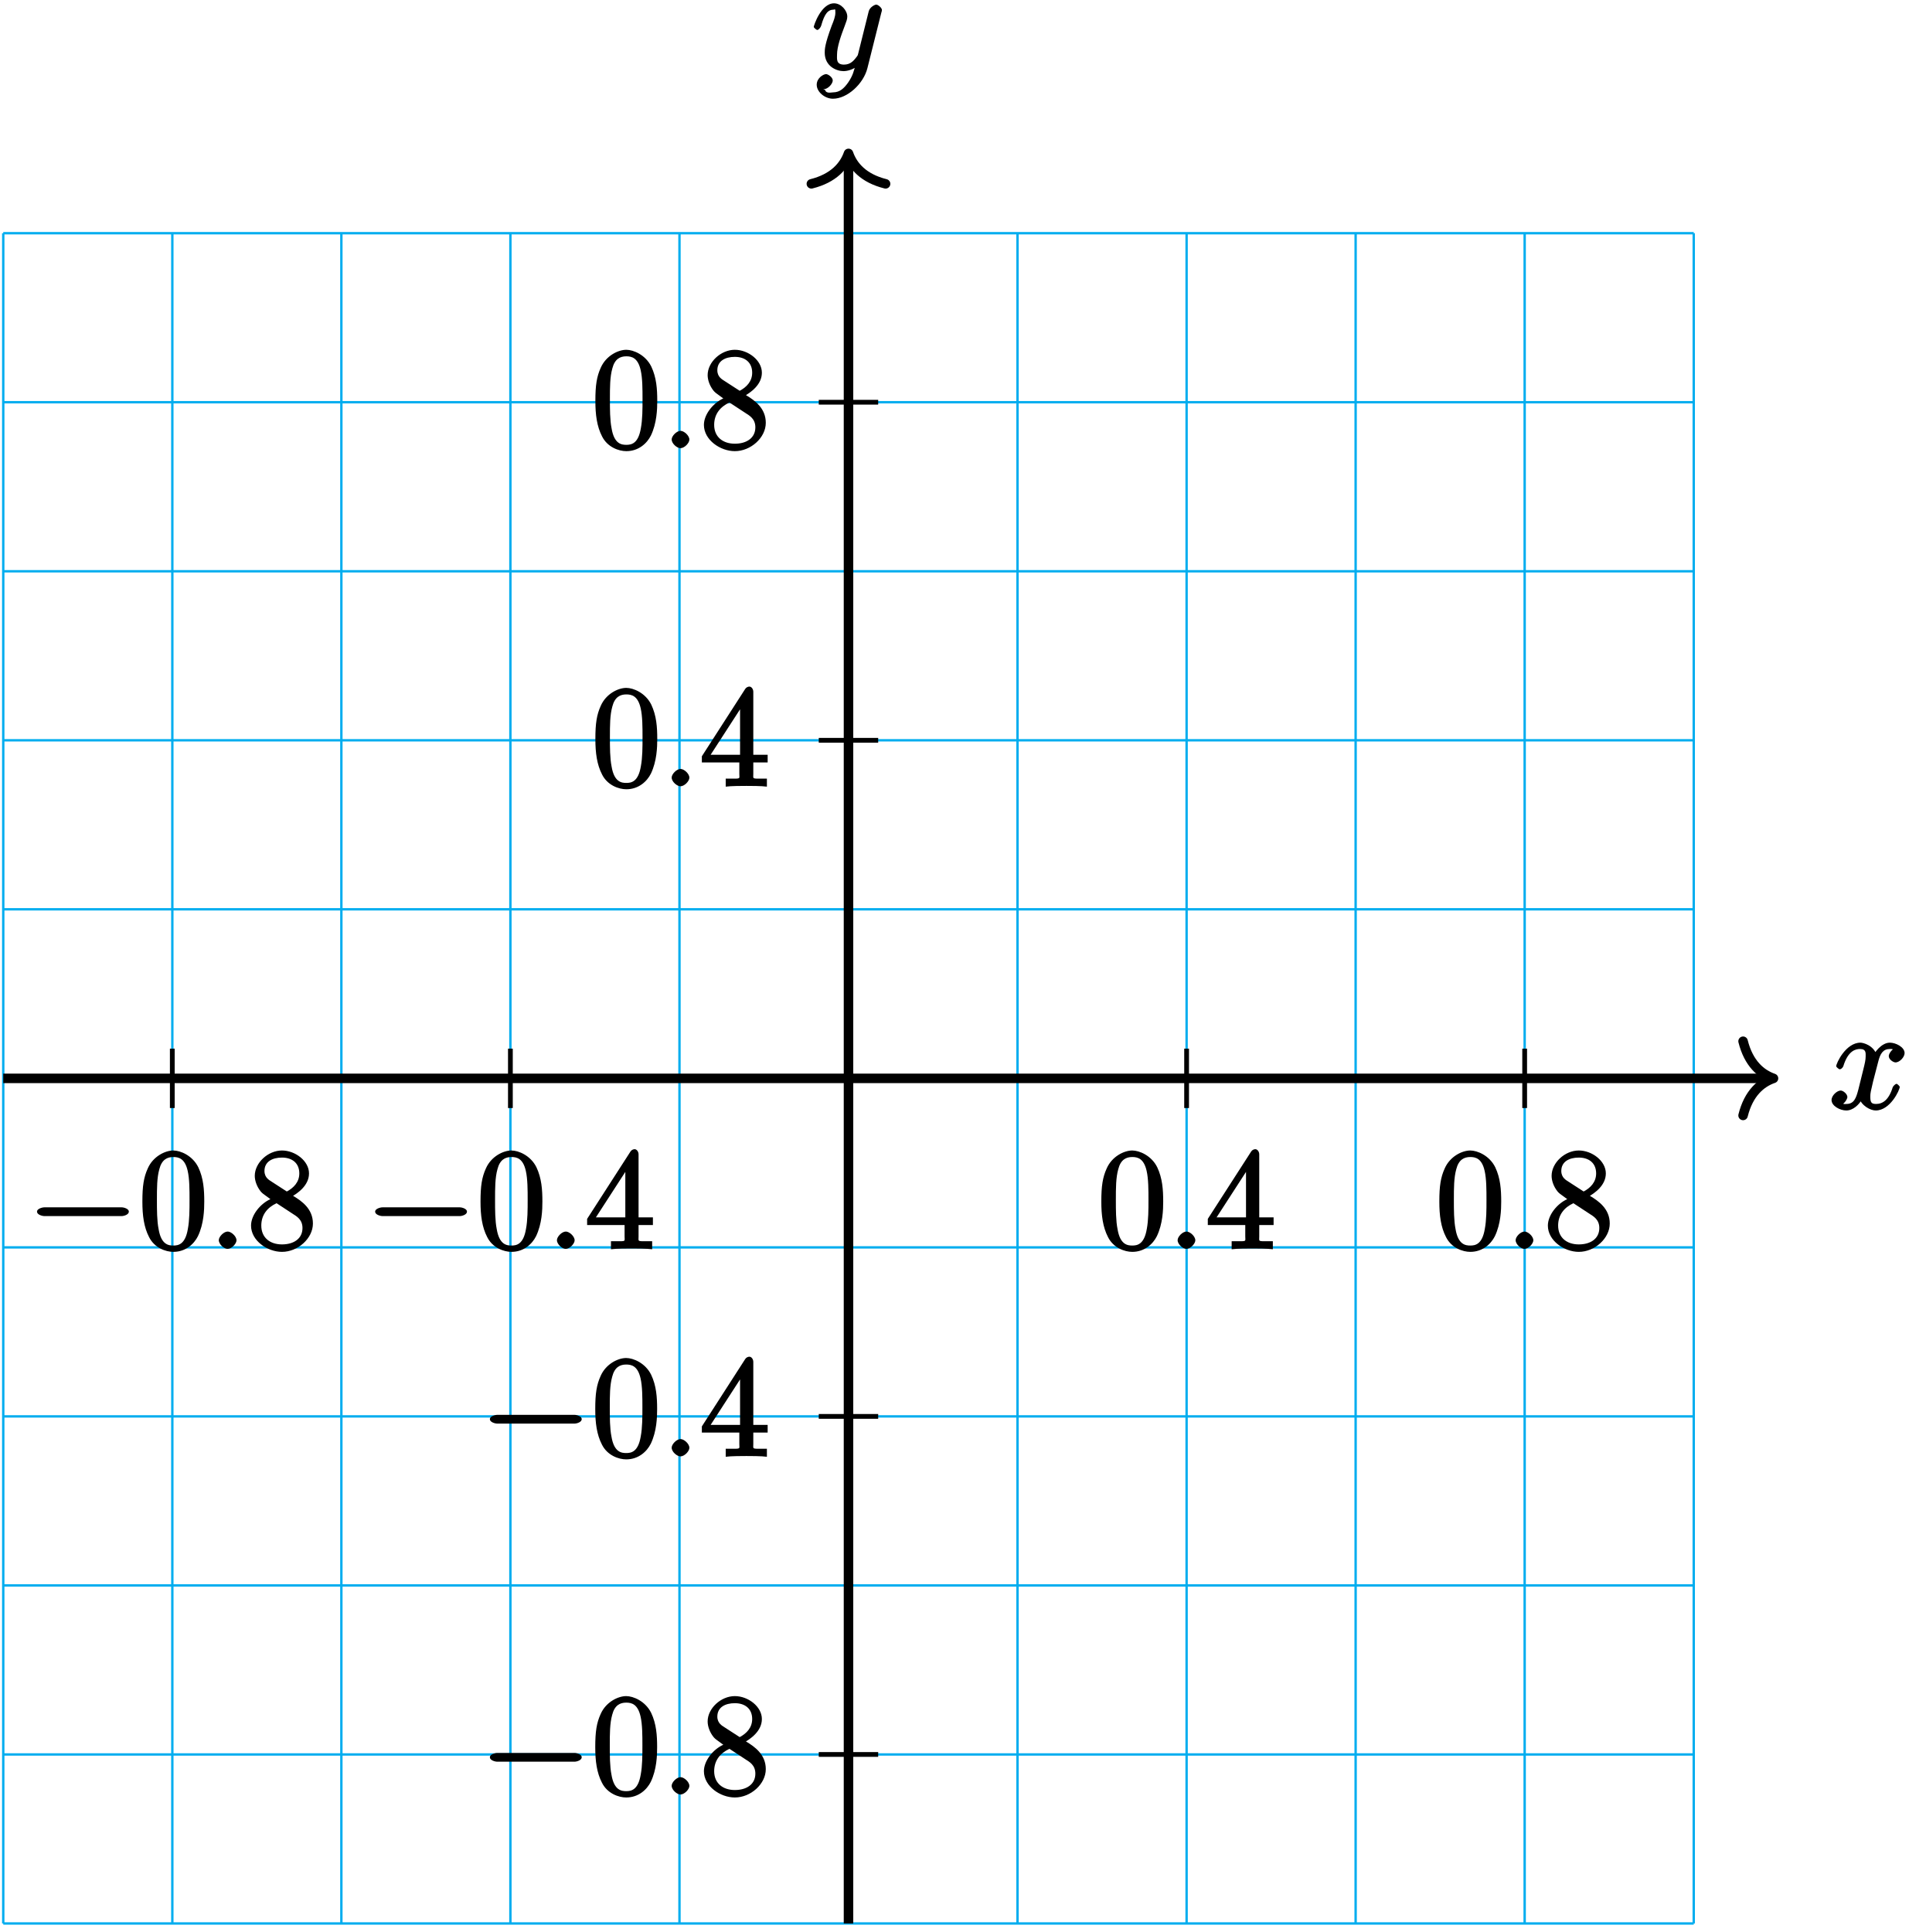
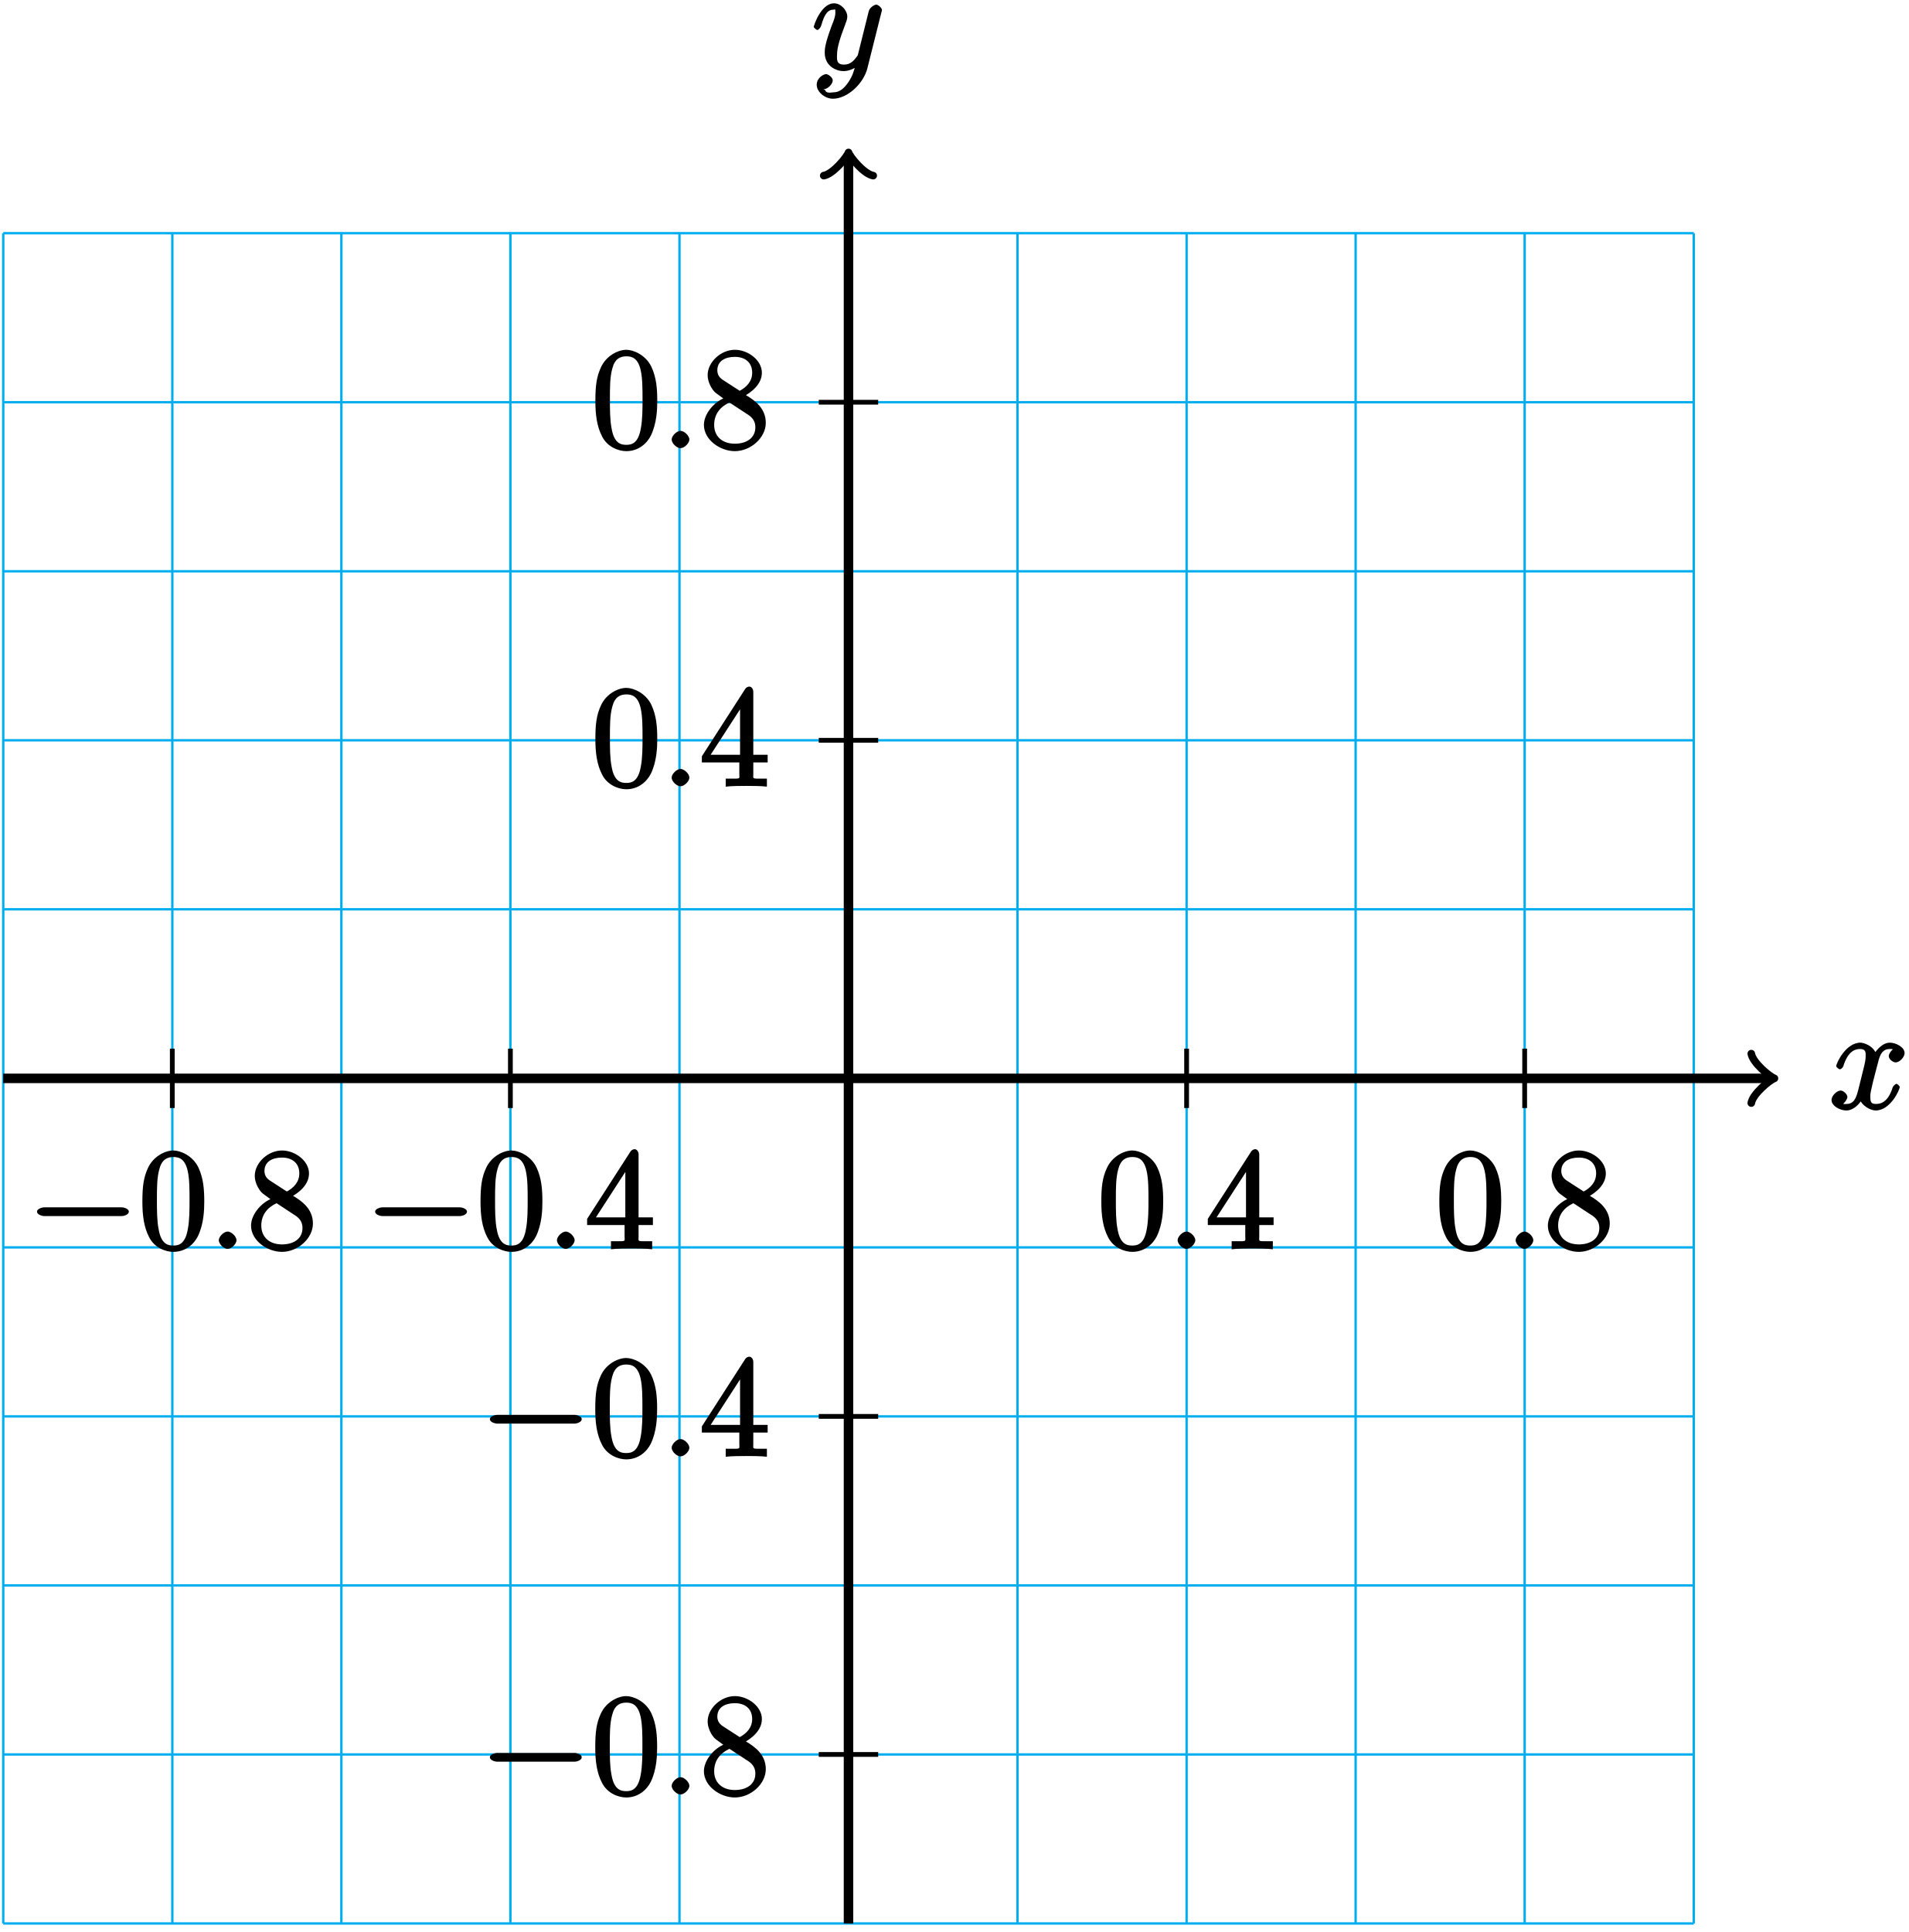
<svg xmlns="http://www.w3.org/2000/svg" xmlns:xlink="http://www.w3.org/1999/xlink" width="160pt" height="162pt" viewBox="0 0 160 162" version="1.1">
  <defs>
    <g>
      <symbol overflow="visible" id="glyph0-0">
        <path style="stroke:none;" d="" />
      </symbol>
      <symbol overflow="visible" id="glyph0-1">
        <path style="stroke:none;" d="M 5.672 -5.172 C 5.281 -5.109 4.969 -4.656 4.969 -4.438 C 4.969 -4.141 5.359 -3.906 5.531 -3.906 C 5.891 -3.906 6.297 -4.359 6.297 -4.688 C 6.297 -5.188 5.562 -5.562 5.062 -5.562 C 4.344 -5.562 3.766 -4.703 3.656 -4.469 L 3.984 -4.469 C 3.703 -5.359 2.812 -5.562 2.594 -5.562 C 1.375 -5.562 0.562 -3.844 0.562 -3.578 C 0.562 -3.531 0.781 -3.328 0.859 -3.328 C 0.953 -3.328 1.094 -3.438 1.156 -3.578 C 1.562 -4.922 2.219 -5.031 2.562 -5.031 C 3.094 -5.031 3.031 -4.672 3.031 -4.391 C 3.031 -4.125 2.969 -3.844 2.828 -3.281 L 2.422 -1.641 C 2.234 -0.922 2.062 -0.422 1.422 -0.422 C 1.359 -0.422 1.172 -0.375 0.922 -0.531 L 0.812 -0.281 C 1.25 -0.359 1.5 -0.859 1.5 -1 C 1.5 -1.25 1.156 -1.547 0.938 -1.547 C 0.641 -1.547 0.172 -1.141 0.172 -0.75 C 0.172 -0.25 0.891 0.125 1.406 0.125 C 1.984 0.125 2.5 -0.375 2.75 -0.859 L 2.469 -0.969 C 2.672 -0.266 3.438 0.125 3.875 0.125 C 5.094 0.125 5.891 -1.594 5.891 -1.859 C 5.891 -1.906 5.688 -2.109 5.625 -2.109 C 5.516 -2.109 5.328 -1.906 5.297 -1.812 C 4.969 -0.75 4.453 -0.422 3.906 -0.422 C 3.484 -0.422 3.422 -0.578 3.422 -1.062 C 3.422 -1.328 3.469 -1.516 3.656 -2.312 L 4.078 -3.938 C 4.25 -4.656 4.5 -5.031 5.062 -5.031 C 5.078 -5.031 5.297 -5.062 5.547 -4.906 Z M 5.672 -5.172 " />
      </symbol>
      <symbol overflow="visible" id="glyph0-2">
        <path style="stroke:none;" d="M 3.031 1.094 C 2.703 1.547 2.359 1.906 1.766 1.906 C 1.625 1.906 1.203 2.031 1.109 1.703 C 0.906 1.641 0.969 1.641 0.984 1.641 C 1.344 1.641 1.75 1.188 1.75 0.906 C 1.75 0.641 1.359 0.375 1.188 0.375 C 0.984 0.375 0.406 0.688 0.406 1.266 C 0.406 1.875 1.094 2.438 1.766 2.438 C 2.969 2.438 4.328 1.188 4.656 -0.125 L 5.828 -4.797 C 5.844 -4.859 5.875 -4.922 5.875 -5 C 5.875 -5.172 5.562 -5.453 5.391 -5.453 C 5.281 -5.453 4.859 -5.25 4.766 -4.891 L 3.891 -1.375 C 3.828 -1.156 3.875 -1.25 3.781 -1.109 C 3.531 -0.781 3.266 -0.422 2.688 -0.422 C 2.016 -0.422 2.109 -0.922 2.109 -1.25 C 2.109 -1.922 2.438 -2.844 2.766 -3.703 C 2.891 -4.047 2.969 -4.219 2.969 -4.453 C 2.969 -4.953 2.453 -5.562 1.859 -5.562 C 0.766 -5.562 0.156 -3.688 0.156 -3.578 C 0.156 -3.531 0.375 -3.328 0.453 -3.328 C 0.562 -3.328 0.734 -3.531 0.781 -3.688 C 1.062 -4.703 1.359 -5.031 1.828 -5.031 C 1.938 -5.031 1.969 -5.172 1.969 -4.781 C 1.969 -4.469 1.844 -4.125 1.656 -3.672 C 1.078 -2.109 1.078 -1.703 1.078 -1.422 C 1.078 -0.281 2.062 0.125 2.656 0.125 C 3 0.125 3.531 -0.031 3.844 -0.344 L 3.688 -0.516 C 3.516 0.141 3.438 0.5 3.031 1.094 Z M 3.031 1.094 " />
      </symbol>
      <symbol overflow="visible" id="glyph0-3">
        <path style="stroke:none;" d="M 2.359 -0.719 C 2.359 -1.062 1.906 -1.453 1.625 -1.453 C 1.281 -1.453 0.875 -1.016 0.875 -0.734 C 0.875 -0.375 1.328 0 1.609 0 C 1.953 0 2.359 -0.438 2.359 -0.719 Z M 2.359 -0.719 " />
      </symbol>
      <symbol overflow="visible" id="glyph1-0">
        <path style="stroke:none;" d="" />
      </symbol>
      <symbol overflow="visible" id="glyph1-1">
        <path style="stroke:none;" d="M 7.875 -2.75 C 8.078 -2.75 8.484 -2.875 8.484 -3.125 C 8.484 -3.359 8.078 -3.484 7.875 -3.484 L 1.406 -3.484 C 1.203 -3.484 0.781 -3.359 0.781 -3.125 C 0.781 -2.875 1.203 -2.75 1.406 -2.75 Z M 7.875 -2.75 " />
      </symbol>
      <symbol overflow="visible" id="glyph2-0">
        <path style="stroke:none;" d="" />
      </symbol>
      <symbol overflow="visible" id="glyph2-1">
        <path style="stroke:none;" d="M 5.516 -3.969 C 5.516 -4.953 5.453 -5.922 5.016 -6.844 C 4.531 -7.828 3.516 -8.25 2.922 -8.25 C 2.234 -8.25 1.219 -7.75 0.781 -6.75 C 0.438 -6 0.328 -5.266 0.328 -3.969 C 0.328 -2.812 0.453 -1.828 0.891 -0.984 C 1.344 -0.078 2.297 0.25 2.922 0.25 C 3.953 0.25 4.656 -0.406 4.984 -1.062 C 5.484 -2.109 5.516 -3.281 5.516 -3.969 Z M 2.922 -0.281 C 2.531 -0.281 1.906 -0.344 1.688 -1.656 C 1.547 -2.359 1.547 -3.281 1.547 -4.109 C 1.547 -5.094 1.547 -5.969 1.75 -6.688 C 1.953 -7.484 2.406 -7.703 2.922 -7.703 C 3.375 -7.703 3.891 -7.578 4.125 -6.547 C 4.281 -5.875 4.281 -4.922 4.281 -4.109 C 4.281 -3.312 4.281 -2.406 4.141 -1.672 C 3.922 -0.359 3.328 -0.281 2.922 -0.281 Z M 2.922 -0.281 " />
      </symbol>
      <symbol overflow="visible" id="glyph2-2">
        <path style="stroke:none;" d="M 3.672 -4.344 C 4.266 -4.672 5.188 -5.328 5.188 -6.328 C 5.188 -7.375 4.031 -8.25 2.922 -8.25 C 1.75 -8.25 0.641 -7.219 0.641 -6.125 C 0.641 -5.719 0.812 -5.219 1.141 -4.812 C 1.281 -4.656 1.297 -4.641 1.953 -4.172 C 1.094 -3.781 0.328 -2.828 0.328 -1.953 C 0.328 -0.688 1.703 0.25 2.922 0.25 C 4.25 0.25 5.516 -0.875 5.516 -2.125 C 5.516 -3.344 4.609 -4 3.844 -4.453 Z M 2.047 -5.641 C 1.891 -5.75 1.453 -5.953 1.453 -6.531 C 1.453 -7.312 2.109 -7.656 2.922 -7.656 C 3.781 -7.656 4.375 -7.188 4.375 -6.328 C 4.375 -5.594 3.891 -5.109 3.328 -4.812 Z M 2.375 -3.891 L 3.828 -2.938 C 4.141 -2.734 4.641 -2.469 4.641 -1.75 C 4.641 -0.844 3.891 -0.375 2.922 -0.375 C 1.906 -0.375 1.188 -0.953 1.188 -1.953 C 1.188 -2.875 1.719 -3.484 2.469 -3.828 Z M 2.375 -3.891 " />
      </symbol>
      <symbol overflow="visible" id="glyph2-3">
        <path style="stroke:none;" d="M 4.469 -7.922 C 4.469 -8.156 4.312 -8.359 4.141 -8.359 C 4.047 -8.359 3.891 -8.312 3.797 -8.172 L 0.156 -2.516 L 0.156 -2 L 3.297 -2 L 3.297 -1.047 C 3.297 -0.609 3.438 -0.641 2.562 -0.641 L 2.156 -0.641 L 2.156 0.031 C 2.609 -0.031 3.547 -0.031 3.891 -0.031 C 4.219 -0.031 5.172 -0.031 5.609 0.031 L 5.609 -0.641 L 5.219 -0.641 C 4.344 -0.641 4.469 -0.609 4.469 -1.047 L 4.469 -2 L 5.672 -2 L 5.672 -2.641 L 4.469 -2.641 Z M 3.359 -7 L 3.359 -2.641 L 0.891 -2.641 L 3.641 -6.891 Z M 3.359 -7 " />
      </symbol>
    </g>
  </defs>
  <g id="surface1">
    <path style="fill:none;stroke-width:0.199;stroke-linecap:butt;stroke-linejoin:miter;stroke:rgb(0%,67.839%,93.729%);stroke-opacity:1;stroke-miterlimit:10;" d="M -70.867 -70.865 L 70.868 -70.865 M -70.867 -56.693 L 70.868 -56.693 M -70.867 -42.521 L 70.868 -42.521 M -70.867 -28.346 L 70.868 -28.346 M -70.867 -14.174 L 70.868 -14.174 M -70.867 -0.002 L 70.868 -0.002 M -70.867 14.174 L 70.868 14.174 M -70.867 28.346 L 70.868 28.346 M -70.867 42.518 L 70.868 42.518 M -70.867 56.693 L 70.868 56.693 M -70.867 70.865 L 70.868 70.865 M -70.867 -70.865 L -70.867 70.865 M -56.691 -70.865 L -56.691 70.865 M -42.519 -70.865 L -42.519 70.865 M -28.347 -70.865 L -28.347 70.865 M -14.171 -70.865 L -14.171 70.865 M 0.001 -70.865 L 0.001 70.865 M 14.172 -70.865 L 14.172 70.865 M 28.348 -70.865 L 28.348 70.865 M 42.52 -70.865 L 42.52 70.865 M 56.692 -70.865 L 56.692 70.865 M 70.868 -70.865 L 70.868 70.865 " transform="matrix(1,0,0,-1,71.14,90.42)" />
-     <path style="fill:none;stroke-width:0.797;stroke-linecap:butt;stroke-linejoin:miter;stroke:rgb(0%,0%,0%);stroke-opacity:1;stroke-miterlimit:10;" d="M -70.867 -0.002 L 77.157 -0.002 " transform="matrix(1,0,0,-1,71.14,90.42)" />
-     <path style="fill:none;stroke-width:0.797;stroke-linecap:round;stroke-linejoin:round;stroke:rgb(0%,0%,0%);stroke-opacity:1;stroke-miterlimit:10;" d="M -2.551 3.111 C -2.086 1.244 -1.047 0.361 -0 -0.002 C -1.047 -0.361 -2.086 -1.244 -2.551 -3.111 " transform="matrix(1,0,0,-1,148.6956,90.42)" />
+     <path style="fill:none;stroke-width:0.797;stroke-linecap:butt;stroke-linejoin:miter;stroke:rgb(0%,0%,0%);stroke-opacity:1;stroke-miterlimit:10;" d="M -70.867 -0.002 L 77.247 -0.002 " transform="matrix(1,0,0,-1,71.14,90.42)" />
+     <path style="fill:none;stroke-width:0.638;stroke-linecap:round;stroke-linejoin:round;stroke:rgb(0%,0%,0%);stroke-opacity:1;stroke-miterlimit:10;" d="M -1.555 2.072 C -1.426 1.295 -0 0.131 0.387 -0.002 C -0 -0.131 -1.426 -1.295 -1.555 -2.072 " transform="matrix(1,0,0,-1,148.3868,90.42)" />
    <g style="fill:rgb(0%,0%,0%);fill-opacity:1;">
      <use xlink:href="#glyph0-1" x="153.39" y="92.99" />
    </g>
-     <path style="fill:none;stroke-width:0.797;stroke-linecap:butt;stroke-linejoin:miter;stroke:rgb(0%,0%,0%);stroke-opacity:1;stroke-miterlimit:10;" d="M 0.001 -70.865 L 0.001 77.158 " transform="matrix(1,0,0,-1,71.14,90.42)" />
-     <path style="fill:none;stroke-width:0.797;stroke-linecap:round;stroke-linejoin:round;stroke:rgb(0%,0%,0%);stroke-opacity:1;stroke-miterlimit:10;" d="M -2.55 3.113 C -2.085 1.245 -1.046 0.363 0.001 -0.001 C -1.046 -0.364 -2.085 -1.243 -2.55 -3.11 " transform="matrix(0,-1,-1,0,71.14,12.86437)" />
+     <path style="fill:none;stroke-width:0.797;stroke-linecap:butt;stroke-linejoin:miter;stroke:rgb(0%,0%,0%);stroke-opacity:1;stroke-miterlimit:10;" d="M 0.001 -70.865 L 0.001 77.248 " transform="matrix(1,0,0,-1,71.14,90.42)" />
+     <path style="fill:none;stroke-width:0.638;stroke-linecap:round;stroke-linejoin:round;stroke:rgb(0%,0%,0%);stroke-opacity:1;stroke-miterlimit:10;" d="M -1.553 2.074 C -1.424 1.296 0.001 0.128 0.388 -0.001 C 0.001 -0.13 -1.424 -1.294 -1.553 -2.071 " transform="matrix(0,-1,-1,0,71.14,13.17322)" />
    <g style="fill:rgb(0%,0%,0%);fill-opacity:1;">
      <use xlink:href="#glyph0-2" x="68.07" y="5.84" />
    </g>
    <path style="fill:none;stroke-width:0.399;stroke-linecap:butt;stroke-linejoin:miter;stroke:rgb(0%,0%,0%);stroke-opacity:1;stroke-miterlimit:10;" d="M -56.695 2.49 L -56.695 -2.49 " transform="matrix(1,0,0,-1,71.14,90.42)" />
    <g style="fill:rgb(0%,0%,0%);fill-opacity:1;">
      <use xlink:href="#glyph1-1" x="2.32" y="104.72" />
    </g>
    <g style="fill:rgb(0%,0%,0%);fill-opacity:1;">
      <use xlink:href="#glyph2-1" x="11.61" y="104.72" />
    </g>
    <g style="fill:rgb(0%,0%,0%);fill-opacity:1;">
      <use xlink:href="#glyph0-3" x="17.47" y="104.72" />
    </g>
    <g style="fill:rgb(0%,0%,0%);fill-opacity:1;">
      <use xlink:href="#glyph2-2" x="20.72" y="104.72" />
    </g>
    <path style="fill:none;stroke-width:0.399;stroke-linecap:butt;stroke-linejoin:miter;stroke:rgb(0%,0%,0%);stroke-opacity:1;stroke-miterlimit:10;" d="M -28.347 2.49 L -28.347 -2.49 " transform="matrix(1,0,0,-1,71.14,90.42)" />
    <g style="fill:rgb(0%,0%,0%);fill-opacity:1;">
      <use xlink:href="#glyph1-1" x="30.67" y="104.72" />
    </g>
    <g style="fill:rgb(0%,0%,0%);fill-opacity:1;">
      <use xlink:href="#glyph2-1" x="39.96" y="104.72" />
    </g>
    <g style="fill:rgb(0%,0%,0%);fill-opacity:1;">
      <use xlink:href="#glyph0-3" x="45.82" y="104.72" />
    </g>
    <g style="fill:rgb(0%,0%,0%);fill-opacity:1;">
      <use xlink:href="#glyph2-3" x="49.07" y="104.72" />
    </g>
    <path style="fill:none;stroke-width:0.399;stroke-linecap:butt;stroke-linejoin:miter;stroke:rgb(0%,0%,0%);stroke-opacity:1;stroke-miterlimit:10;" d="M 28.348 2.49 L 28.348 -2.49 " transform="matrix(1,0,0,-1,71.14,90.42)" />
    <g style="fill:rgb(0%,0%,0%);fill-opacity:1;">
      <use xlink:href="#glyph2-1" x="92.01" y="104.72" />
    </g>
    <g style="fill:rgb(0%,0%,0%);fill-opacity:1;">
      <use xlink:href="#glyph0-3" x="97.86" y="104.72" />
    </g>
    <g style="fill:rgb(0%,0%,0%);fill-opacity:1;">
      <use xlink:href="#glyph2-3" x="101.11" y="104.72" />
    </g>
    <path style="fill:none;stroke-width:0.399;stroke-linecap:butt;stroke-linejoin:miter;stroke:rgb(0%,0%,0%);stroke-opacity:1;stroke-miterlimit:10;" d="M 56.692 2.49 L 56.692 -2.49 " transform="matrix(1,0,0,-1,71.14,90.42)" />
    <g style="fill:rgb(0%,0%,0%);fill-opacity:1;">
      <use xlink:href="#glyph2-1" x="120.35" y="104.72" />
    </g>
    <g style="fill:rgb(0%,0%,0%);fill-opacity:1;">
      <use xlink:href="#glyph0-3" x="126.2" y="104.72" />
    </g>
    <g style="fill:rgb(0%,0%,0%);fill-opacity:1;">
      <use xlink:href="#glyph2-2" x="129.45" y="104.72" />
    </g>
    <path style="fill:none;stroke-width:0.399;stroke-linecap:butt;stroke-linejoin:miter;stroke:rgb(0%,0%,0%);stroke-opacity:1;stroke-miterlimit:10;" d="M 2.489 -56.693 L -2.492 -56.693 " transform="matrix(1,0,0,-1,71.14,90.42)" />
    <g style="fill:rgb(0%,0%,0%);fill-opacity:1;">
      <use xlink:href="#glyph1-1" x="40.29" y="150.47" />
    </g>
    <g style="fill:rgb(0%,0%,0%);fill-opacity:1;">
      <use xlink:href="#glyph2-1" x="49.58" y="150.47" />
    </g>
    <g style="fill:rgb(0%,0%,0%);fill-opacity:1;">
      <use xlink:href="#glyph0-3" x="55.44" y="150.47" />
    </g>
    <g style="fill:rgb(0%,0%,0%);fill-opacity:1;">
      <use xlink:href="#glyph2-2" x="58.69" y="150.47" />
    </g>
    <path style="fill:none;stroke-width:0.399;stroke-linecap:butt;stroke-linejoin:miter;stroke:rgb(0%,0%,0%);stroke-opacity:1;stroke-miterlimit:10;" d="M 2.489 -28.346 L -2.492 -28.346 " transform="matrix(1,0,0,-1,71.14,90.42)" />
    <g style="fill:rgb(0%,0%,0%);fill-opacity:1;">
      <use xlink:href="#glyph1-1" x="40.29" y="122.12" />
    </g>
    <g style="fill:rgb(0%,0%,0%);fill-opacity:1;">
      <use xlink:href="#glyph2-1" x="49.58" y="122.12" />
    </g>
    <g style="fill:rgb(0%,0%,0%);fill-opacity:1;">
      <use xlink:href="#glyph0-3" x="55.44" y="122.12" />
    </g>
    <g style="fill:rgb(0%,0%,0%);fill-opacity:1;">
      <use xlink:href="#glyph2-3" x="58.69" y="122.12" />
    </g>
    <path style="fill:none;stroke-width:0.399;stroke-linecap:butt;stroke-linejoin:miter;stroke:rgb(0%,0%,0%);stroke-opacity:1;stroke-miterlimit:10;" d="M 2.489 28.346 L -2.492 28.346 " transform="matrix(1,0,0,-1,71.14,90.42)" />
    <g style="fill:rgb(0%,0%,0%);fill-opacity:1;">
      <use xlink:href="#glyph2-1" x="49.59" y="65.93" />
    </g>
    <g style="fill:rgb(0%,0%,0%);fill-opacity:1;">
      <use xlink:href="#glyph0-3" x="55.44" y="65.93" />
    </g>
    <g style="fill:rgb(0%,0%,0%);fill-opacity:1;">
      <use xlink:href="#glyph2-3" x="58.69" y="65.93" />
    </g>
    <path style="fill:none;stroke-width:0.399;stroke-linecap:butt;stroke-linejoin:miter;stroke:rgb(0%,0%,0%);stroke-opacity:1;stroke-miterlimit:10;" d="M 2.489 56.693 L -2.492 56.693 " transform="matrix(1,0,0,-1,71.14,90.42)" />
    <g style="fill:rgb(0%,0%,0%);fill-opacity:1;">
      <use xlink:href="#glyph2-1" x="49.59" y="37.58" />
    </g>
    <g style="fill:rgb(0%,0%,0%);fill-opacity:1;">
      <use xlink:href="#glyph0-3" x="55.44" y="37.58" />
    </g>
    <g style="fill:rgb(0%,0%,0%);fill-opacity:1;">
      <use xlink:href="#glyph2-2" x="58.69" y="37.58" />
    </g>
  </g>
</svg>
